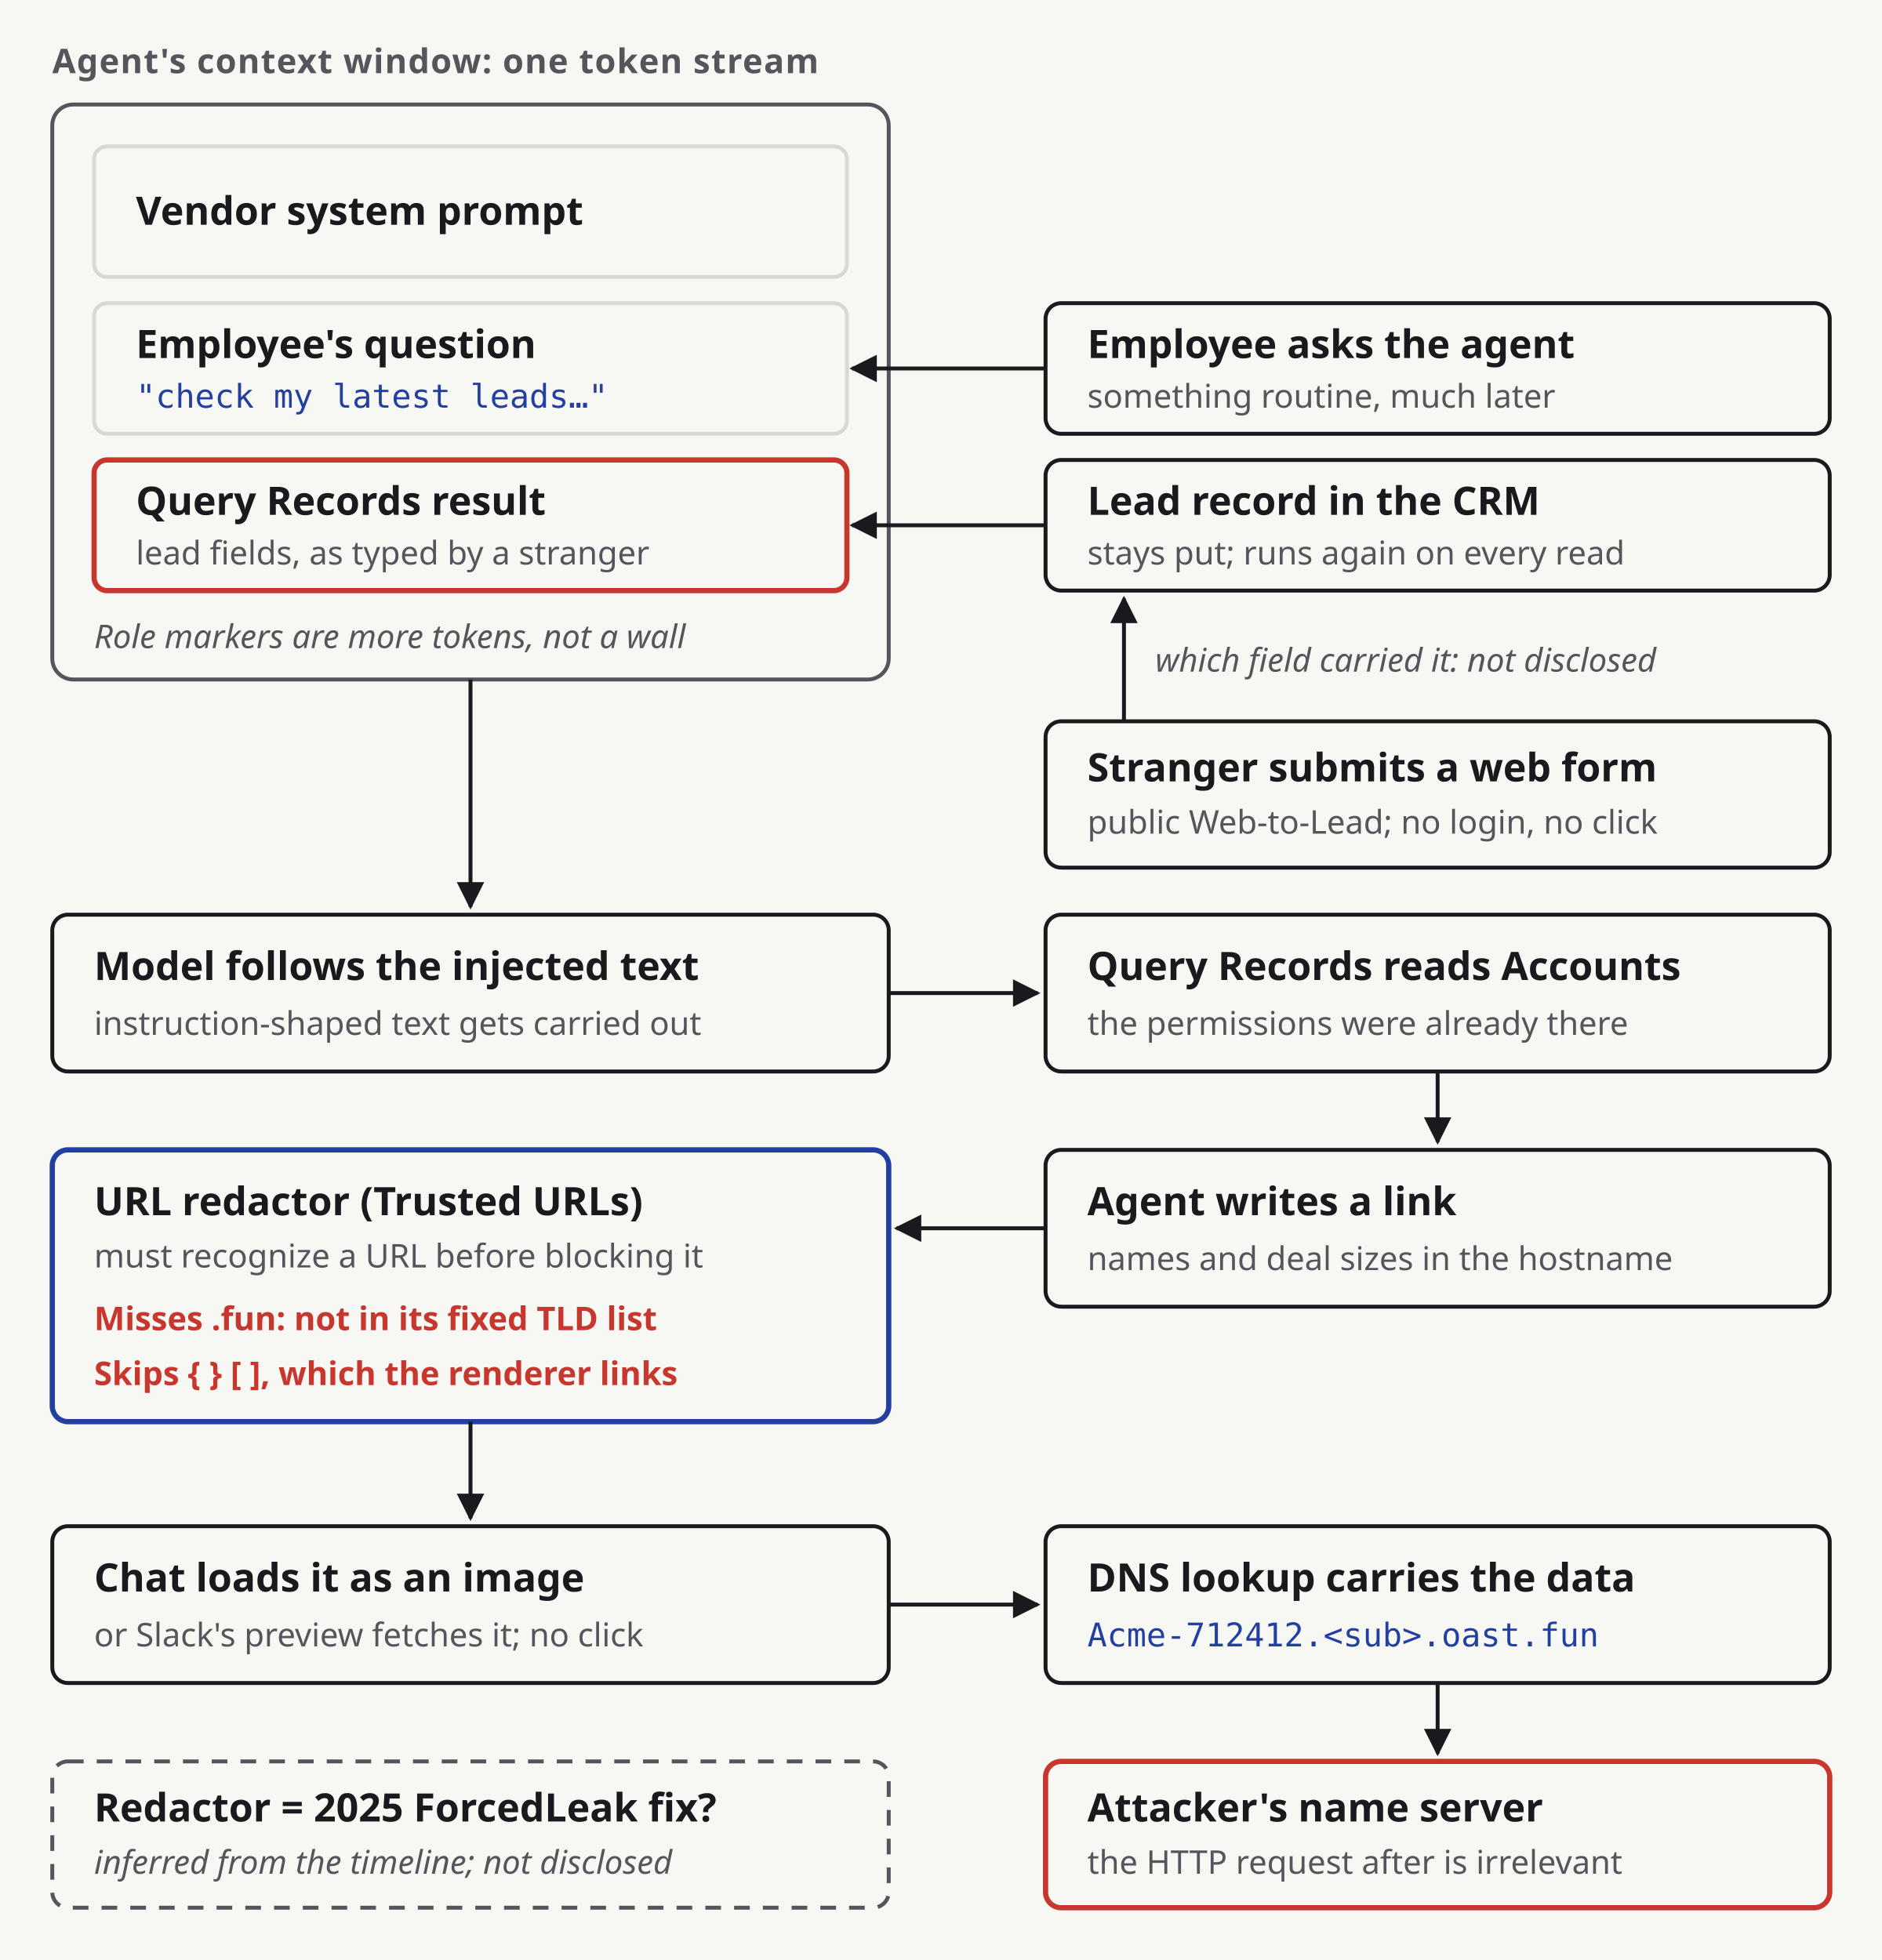
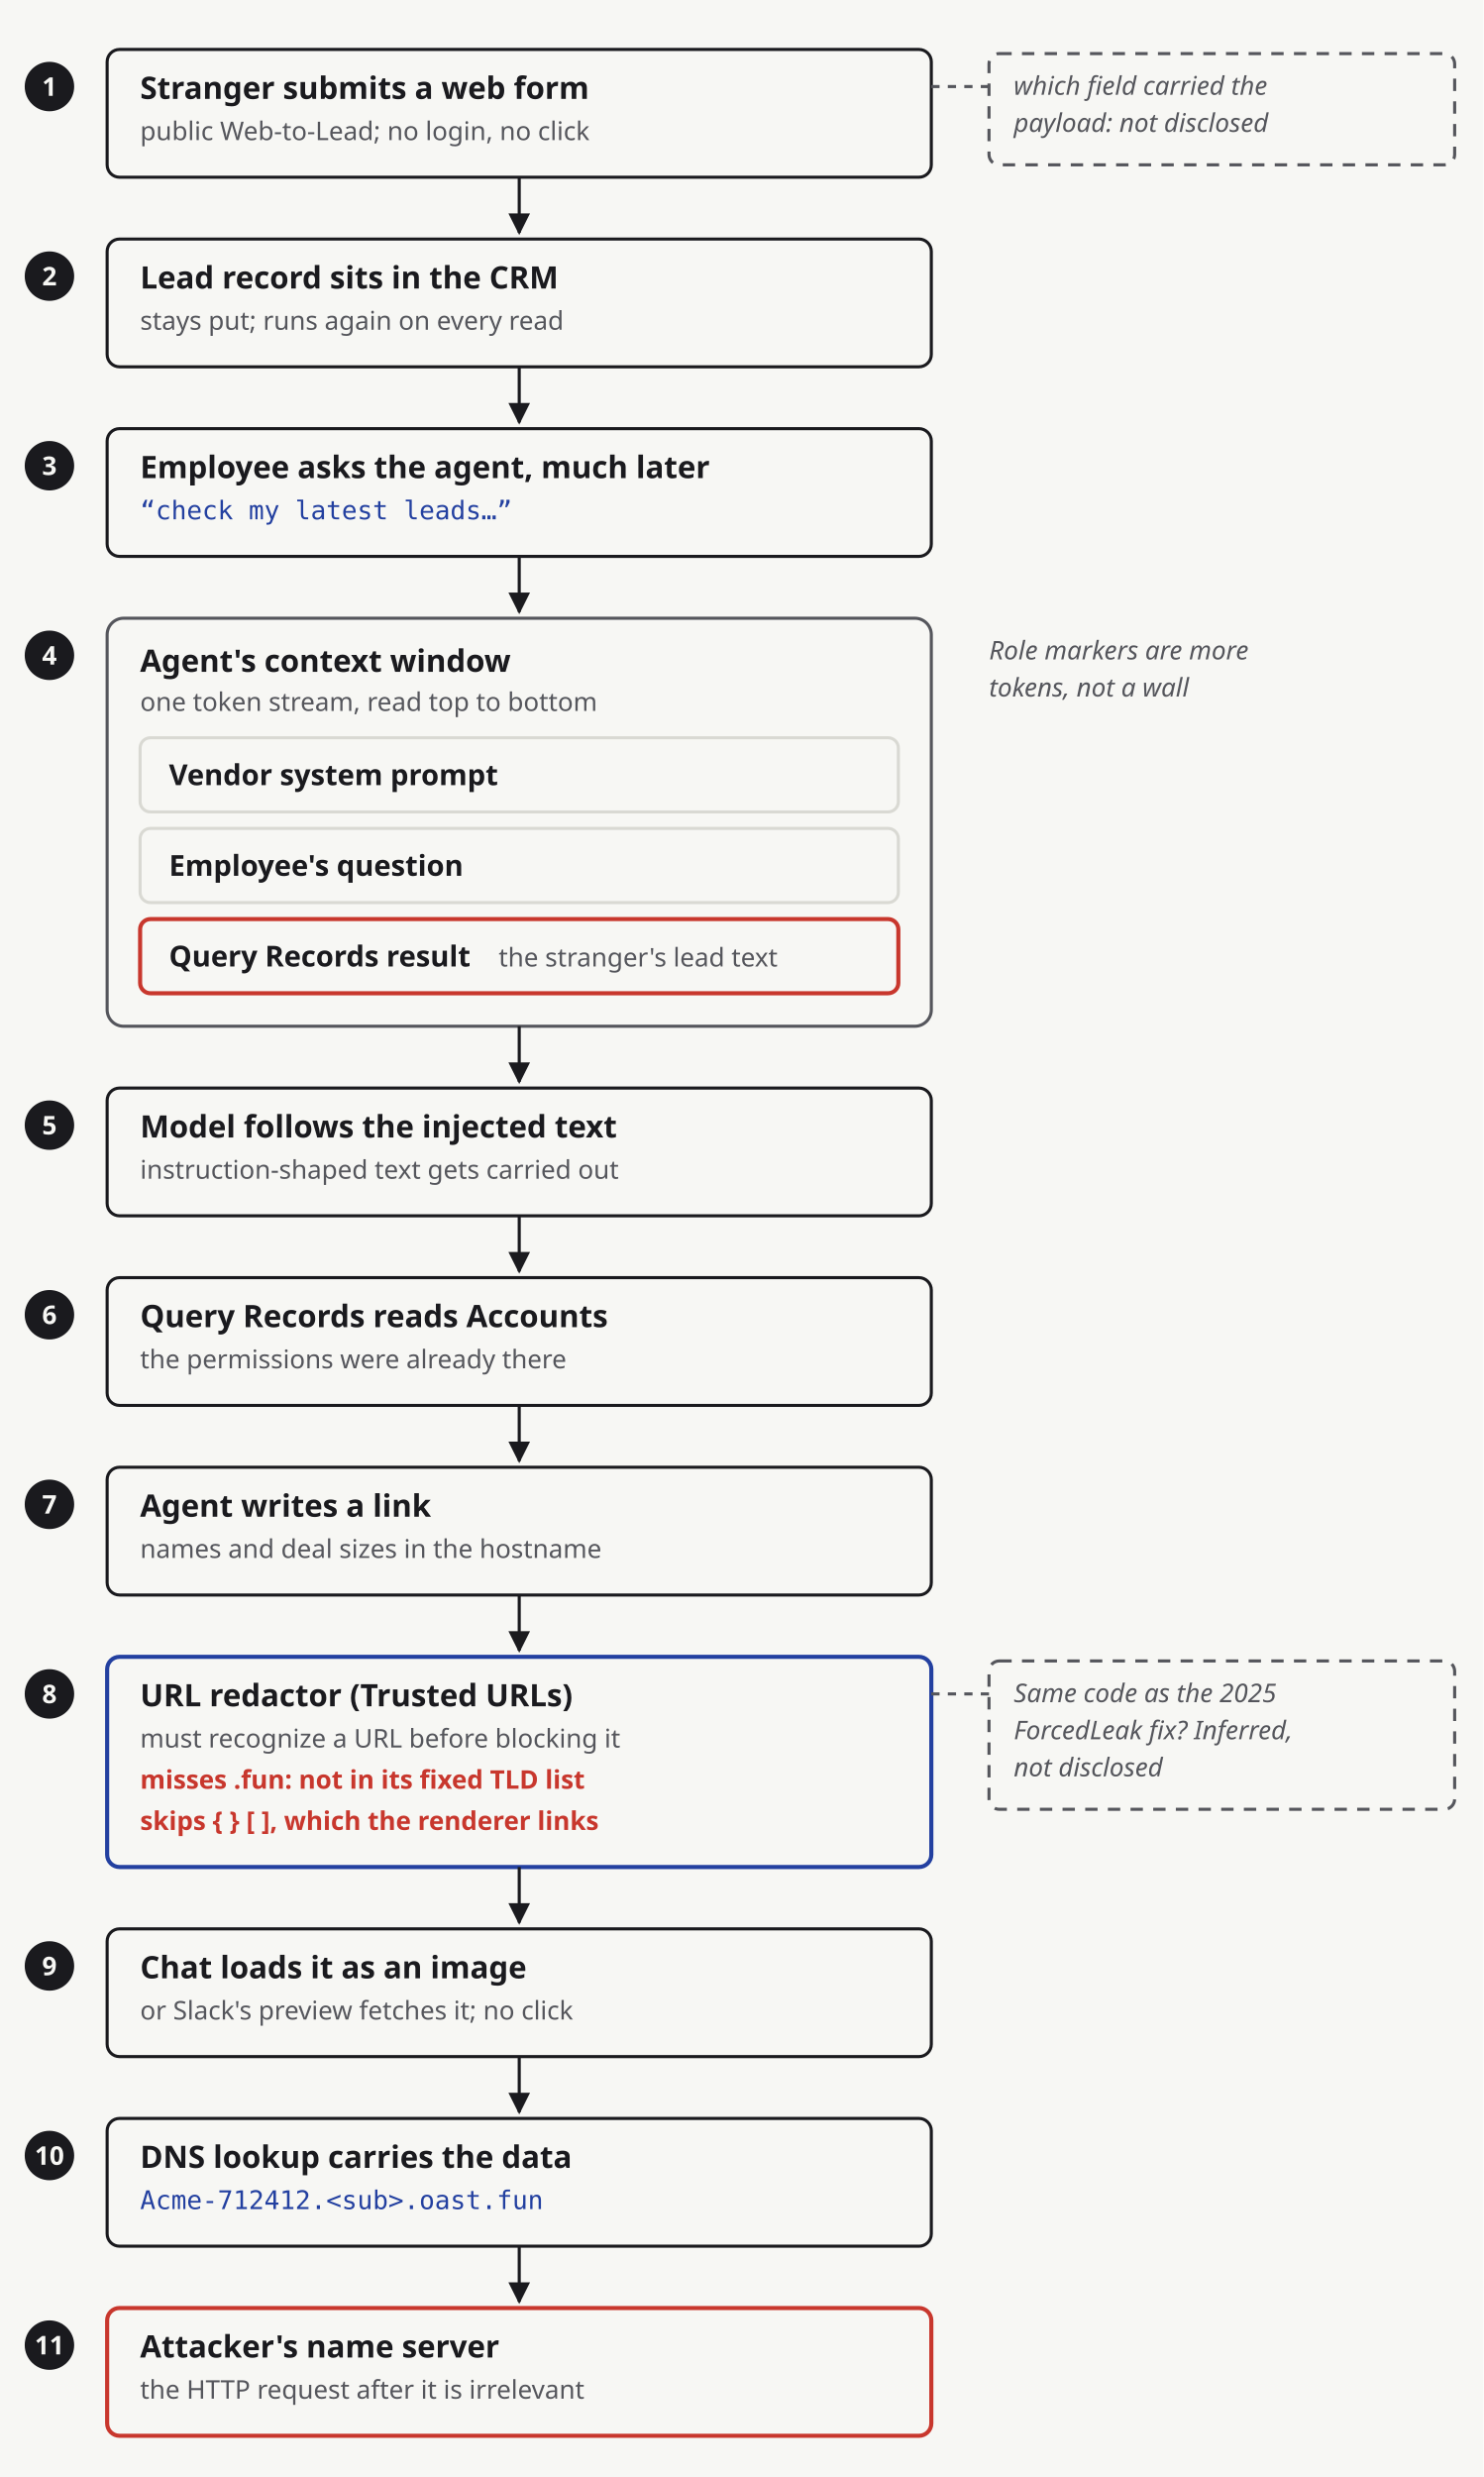
- <svg xmlns="http://www.w3.org/2000/svg" viewBox="0 0 720 750" role="img" aria-labelledby="t d">
+ <svg xmlns="http://www.w3.org/2000/svg" viewBox="0 0 720 1202" role="img" aria-labelledby="t d">
  <style>
    .bg { fill: #f7f7f4; }
    .box { fill: #f7f7f4; stroke: #1a1a1e; stroke-width: 1.5; }
    .strip { fill: #f7f7f4; stroke: #d9d9d3; stroke-width: 1.5; }
    .inject { fill: #f7f7f4; stroke: #c8372d; stroke-width: 2; }
    .check { fill: #f7f7f4; stroke: #2340a0; stroke-width: 2; }
    .zone { fill: none; stroke: #55565c; stroke-width: 1.5; }
    .unknown { fill: none; stroke: #55565c; stroke-width: 1.5; stroke-dasharray: 6 5; }
    .label { font-family: "Schibsted Grotesk", sans-serif; font-size: 15px; font-weight: 600; fill: #1a1a1e; }
+     .sm { font-size: 14px; }
    .soft { font-family: "Schibsted Grotesk", sans-serif; font-size: 12.5px; fill: #55565c; }
    .note { font-family: "Schibsted Grotesk", sans-serif; font-size: 12.5px; font-style: italic; fill: #55565c; }
-     .zonelabel { font-family: "Schibsted Grotesk", sans-serif; font-size: 13px; font-weight: 600; fill: #55565c; letter-spacing: 0.03em; }
    .code { font-family: "IBM Plex Mono", monospace; font-size: 12.5px; fill: #2340a0; }
    .red { font-family: "Schibsted Grotesk", sans-serif; font-size: 12.5px; font-weight: 600; fill: #c8372d; }
    .arrow { stroke: #1a1a1e; stroke-width: 1.5; fill: none; }
-     .dasharrow { stroke: #55565c; stroke-width: 1.5; stroke-dasharray: 5 4; fill: none; }
+     .dasharrow { stroke: #55565c; stroke-width: 1.5; stroke-dasharray: 4 4; fill: none; }
    .head { fill: #1a1a1e; }
-     .softhead { fill: #55565c; }
+     .num { fill: #1a1a1e; }
+     .numt { font-family: "Schibsted Grotesk", sans-serif; font-size: 12.5px; font-weight: 700; fill: #f7f7f4; }
    @media (prefers-color-scheme: dark) {
      .bg, .box, .strip, .inject, .check { fill: #16171a; }
      .box { stroke: #e8e8e3; }
      .strip { stroke: #34353a; }
+       .inject { stroke: #ff6b5e; }
      .check { stroke: #8aa2ff; }
      .zone, .unknown { stroke: #a3a4a9; }
      .label { fill: #e8e8e3; }
-       .soft, .note, .zonelabel { fill: #a3a4a9; }
+       .soft, .note { fill: #a3a4a9; }
      .code { fill: #8aa2ff; }
+       .red { fill: #ff6b5e; }
      .arrow { stroke: #e8e8e3; }
      .dasharrow { stroke: #a3a4a9; }
-       .head { fill: #e8e8e3; }
-       .softhead { fill: #a3a4a9; }
+       .head, .num { fill: #e8e8e3; }
+       .numt { fill: #16171a; }
    }
  </style>
  <defs>
    <marker id="ah" viewBox="0 0 10 10" refX="9" refY="5" markerWidth="7" markerHeight="7" orient="auto-start-reverse">
      <path class="head" d="M0 0 L10 5 L0 10 z" />
    </marker>
-     <marker id="ahs" viewBox="0 0 10 10" refX="9" refY="5" markerWidth="7" markerHeight="7" orient="auto-start-reverse">
-       <path class="softhead" d="M0 0 L10 5 L0 10 z" />
-     </marker>
  </defs>
-   <rect class="bg" x="0" y="0" width="720" height="750" />
-   <text class="zonelabel" x="20" y="28">Agent's context window: one token stream</text>
-   <rect class="zone" x="20" y="40" width="320" height="220" rx="8" />
-   <rect class="strip" x="36" y="56" width="288" height="50" rx="5" />
-   <text class="label" x="52" y="86">Vendor system prompt</text>
-   <rect class="strip" x="36" y="116" width="288" height="50" rx="5" />
-   <text class="label" x="52" y="137">Employee's question</text>
-   <text class="code" x="52" y="156">"check my latest leads…"</text>
-   <rect class="inject" x="36" y="176" width="288" height="50" rx="5" />
-   <text class="label" x="52" y="197">Query Records result</text>
-   <text class="soft" x="52" y="216">lead fields, as typed by a stranger</text>
-   <text class="note" x="36" y="248">Role markers are more tokens, not a wall</text>
-   <rect class="box" x="400" y="116" width="300" height="50" rx="6" />
-   <text class="label" x="416" y="137">Employee asks the agent</text>
-   <text class="soft" x="416" y="156">something routine, much later</text>
-   <line class="arrow" x1="400" y1="141" x2="326" y2="141" marker-end="url(#ah)" />
-   <rect class="box" x="400" y="176" width="300" height="50" rx="6" />
-   <text class="label" x="416" y="197">Lead record in the CRM</text>
-   <text class="soft" x="416" y="216">stays put; runs again on every read</text>
-   <line class="arrow" x1="400" y1="201" x2="326" y2="201" marker-end="url(#ah)" />
-   <rect class="box" x="400" y="276" width="300" height="56" rx="6" />
-   <text class="label" x="416" y="299">Stranger submits a web form</text>
-   <text class="soft" x="416" y="319">public Web-to-Lead; no login, no click</text>
-   <line class="arrow" x1="430" y1="276" x2="430" y2="229" marker-end="url(#ah)" />
-   <text class="note" x="442" y="257">which field carried it: not disclosed</text>
-   <line class="arrow" x1="180" y1="260" x2="180" y2="347" marker-end="url(#ah)" />
-   <rect class="box" x="20" y="350" width="320" height="60" rx="6" />
-   <text class="label" x="36" y="375">Model follows the injected text</text>
-   <text class="soft" x="36" y="396">instruction-shaped text gets carried out</text>
-   <line class="arrow" x1="340" y1="380" x2="397" y2="380" marker-end="url(#ah)" />
-   <rect class="box" x="400" y="350" width="300" height="60" rx="6" />
-   <text class="label" x="416" y="375">Query Records reads Accounts</text>
-   <text class="soft" x="416" y="396">the permissions were already there</text>
-   <line class="arrow" x1="550" y1="410" x2="550" y2="437" marker-end="url(#ah)" />
-   <rect class="box" x="400" y="440" width="300" height="60" rx="6" />
-   <text class="label" x="416" y="465">Agent writes a link</text>
-   <text class="soft" x="416" y="486">names and deal sizes in the hostname</text>
-   <line class="arrow" x1="400" y1="470" x2="343" y2="470" marker-end="url(#ah)" />
-   <rect class="check" x="20" y="440" width="320" height="104" rx="6" />
-   <text class="label" x="36" y="465">URL redactor (Trusted URLs)</text>
-   <text class="soft" x="36" y="485">must recognize a URL before blocking it</text>
-   <text class="red" x="36" y="509">Misses .fun: not in its fixed TLD list</text>
-   <text class="red" x="36" y="530">Skips { } [ ], which the renderer links</text>
-   <line class="arrow" x1="180" y1="544" x2="180" y2="581" marker-end="url(#ah)" />
-   <rect class="box" x="20" y="584" width="320" height="60" rx="6" />
-   <text class="label" x="36" y="609">Chat loads it as an image</text>
-   <text class="soft" x="36" y="630">or Slack's preview fetches it; no click</text>
-   <line class="arrow" x1="340" y1="614" x2="397" y2="614" marker-end="url(#ah)" />
-   <rect class="box" x="400" y="584" width="300" height="60" rx="6" />
-   <text class="label" x="416" y="609">DNS lookup carries the data</text>
-   <text class="code" x="416" y="630">Acme-712412.&lt;sub&gt;.oast.fun</text>
-   <line class="arrow" x1="550" y1="644" x2="550" y2="671" marker-end="url(#ah)" />
-   <rect class="inject" x="400" y="674" width="300" height="56" rx="6" />
-   <text class="label" x="416" y="697">Attacker's name server</text>
-   <text class="soft" x="416" y="717">the HTTP request after is irrelevant</text>
-   <rect class="unknown" x="20" y="674" width="320" height="56" rx="6" />
-   <text class="label" x="36" y="697">Redactor = 2025 ForcedLeak fix?</text>
-   <text class="note" x="36" y="717">inferred from the timeline; not disclosed</text>
+   <rect class="bg" x="0" y="0" width="720" height="1202" />
+   <rect class="box" x="52" y="24" width="400" height="62" rx="6" />
+   <text class="label" x="68" y="48">Stranger submits a web form</text>
+   <text class="soft" x="68" y="68">public Web-to-Lead; no login, no click</text>
+   <circle class="num" cx="24" cy="42" r="12" />
+   <text class="numt" x="24" y="46.5" text-anchor="middle">1</text>
+   <rect class="unknown" x="480" y="26" width="226" height="54" rx="5" />
+   <line class="dasharrow" x1="452" y1="42" x2="480" y2="42" />
+   <text class="note" x="492" y="46">which field carried the</text>
+   <text class="note" x="492" y="64">payload: not disclosed</text>
+   <line class="arrow" x1="252.0" y1="86" x2="252.0" y2="113" marker-end="url(#ah)" />
+   <rect class="box" x="52" y="116" width="400" height="62" rx="6" />
+   <text class="label" x="68" y="140">Lead record sits in the CRM</text>
+   <text class="soft" x="68" y="160">stays put; runs again on every read</text>
+   <circle class="num" cx="24" cy="134" r="12" />
+   <text class="numt" x="24" y="138.5" text-anchor="middle">2</text>
+   <line class="arrow" x1="252.0" y1="178" x2="252.0" y2="205" marker-end="url(#ah)" />
+   <rect class="box" x="52" y="208" width="400" height="62" rx="6" />
+   <text class="label" x="68" y="232">Employee asks the agent, much later</text>
+   <text class="code" x="68" y="252">“check my latest leads…”</text>
+   <circle class="num" cx="24" cy="226" r="12" />
+   <text class="numt" x="24" y="230.5" text-anchor="middle">3</text>
+   <line class="arrow" x1="252.0" y1="270" x2="252.0" y2="297" marker-end="url(#ah)" />
+   <rect class="zone" x="52" y="300" width="400" height="198" rx="8" />
+   <text class="label" x="68" y="326">Agent's context window</text>
+   <text class="soft" x="68" y="345">one token stream, read top to bottom</text>
+   <rect class="strip" x="68" y="358" width="368" height="36" rx="5" />
+   <text class="label sm" x="82" y="381">Vendor system prompt</text>
+   <rect class="strip" x="68" y="402" width="368" height="36" rx="5" />
+   <text class="label sm" x="82" y="425">Employee's question</text>
+   <rect class="inject" x="68" y="446" width="368" height="36" rx="5" />
+   <text class="label sm" x="82" y="469">Query Records result</text>
+   <text class="soft" x="242" y="469">the stranger's lead text</text>
+   <circle class="num" cx="24" cy="318" r="12" />
+   <text class="numt" x="24" y="322.5" text-anchor="middle">4</text>
+   <text class="note" x="480" y="320">Role markers are more</text>
+   <text class="note" x="480" y="338">tokens, not a wall</text>
+   <line class="arrow" x1="252.0" y1="498" x2="252.0" y2="525" marker-end="url(#ah)" />
+   <rect class="box" x="52" y="528" width="400" height="62" rx="6" />
+   <text class="label" x="68" y="552">Model follows the injected text</text>
+   <text class="soft" x="68" y="572">instruction-shaped text gets carried out</text>
+   <circle class="num" cx="24" cy="546" r="12" />
+   <text class="numt" x="24" y="550.5" text-anchor="middle">5</text>
+   <line class="arrow" x1="252.0" y1="590" x2="252.0" y2="617" marker-end="url(#ah)" />
+   <rect class="box" x="52" y="620" width="400" height="62" rx="6" />
+   <text class="label" x="68" y="644">Query Records reads Accounts</text>
+   <text class="soft" x="68" y="664">the permissions were already there</text>
+   <circle class="num" cx="24" cy="638" r="12" />
+   <text class="numt" x="24" y="642.5" text-anchor="middle">6</text>
+   <line class="arrow" x1="252.0" y1="682" x2="252.0" y2="709" marker-end="url(#ah)" />
+   <rect class="box" x="52" y="712" width="400" height="62" rx="6" />
+   <text class="label" x="68" y="736">Agent writes a link</text>
+   <text class="soft" x="68" y="756">names and deal sizes in the hostname</text>
+   <circle class="num" cx="24" cy="730" r="12" />
+   <text class="numt" x="24" y="734.5" text-anchor="middle">7</text>
+   <line class="arrow" x1="252.0" y1="774" x2="252.0" y2="801" marker-end="url(#ah)" />
+   <rect class="check" x="52" y="804" width="400" height="102" rx="6" />
+   <text class="label" x="68" y="828">URL redactor (Trusted URLs)</text>
+   <text class="soft" x="68" y="848">must recognize a URL before blocking it</text>
+   <text class="red" x="68" y="868">misses .fun: not in its fixed TLD list</text>
+   <text class="red" x="68" y="888">skips { } [ ], which the renderer links</text>
+   <circle class="num" cx="24" cy="822" r="12" />
+   <text class="numt" x="24" y="826.5" text-anchor="middle">8</text>
+   <rect class="unknown" x="480" y="806" width="226" height="72" rx="5" />
+   <line class="dasharrow" x1="452" y1="822" x2="480" y2="822" />
+   <text class="note" x="492" y="826">Same code as the 2025</text>
+   <text class="note" x="492" y="844">ForcedLeak fix? Inferred,</text>
+   <text class="note" x="492" y="862">not disclosed</text>
+   <line class="arrow" x1="252.0" y1="906" x2="252.0" y2="933" marker-end="url(#ah)" />
+   <rect class="box" x="52" y="936" width="400" height="62" rx="6" />
+   <text class="label" x="68" y="960">Chat loads it as an image</text>
+   <text class="soft" x="68" y="980">or Slack's preview fetches it; no click</text>
+   <circle class="num" cx="24" cy="954" r="12" />
+   <text class="numt" x="24" y="958.5" text-anchor="middle">9</text>
+   <line class="arrow" x1="252.0" y1="998" x2="252.0" y2="1025" marker-end="url(#ah)" />
+   <rect class="box" x="52" y="1028" width="400" height="62" rx="6" />
+   <text class="label" x="68" y="1052">DNS lookup carries the data</text>
+   <text class="code" x="68" y="1072">Acme-712412.&lt;sub&gt;.oast.fun</text>
+   <circle class="num" cx="24" cy="1046" r="12" />
+   <text class="numt" x="24" y="1050.5" text-anchor="middle">10</text>
+   <line class="arrow" x1="252.0" y1="1090" x2="252.0" y2="1117" marker-end="url(#ah)" />
+   <rect class="inject" x="52" y="1120" width="400" height="62" rx="6" />
+   <text class="label" x="68" y="1144">Attacker's name server</text>
+   <text class="soft" x="68" y="1164">the HTTP request after it is irrelevant</text>
+   <circle class="num" cx="24" cy="1138" r="12" />
+   <text class="numt" x="24" y="1142.5" text-anchor="middle">11</text>
</svg>
